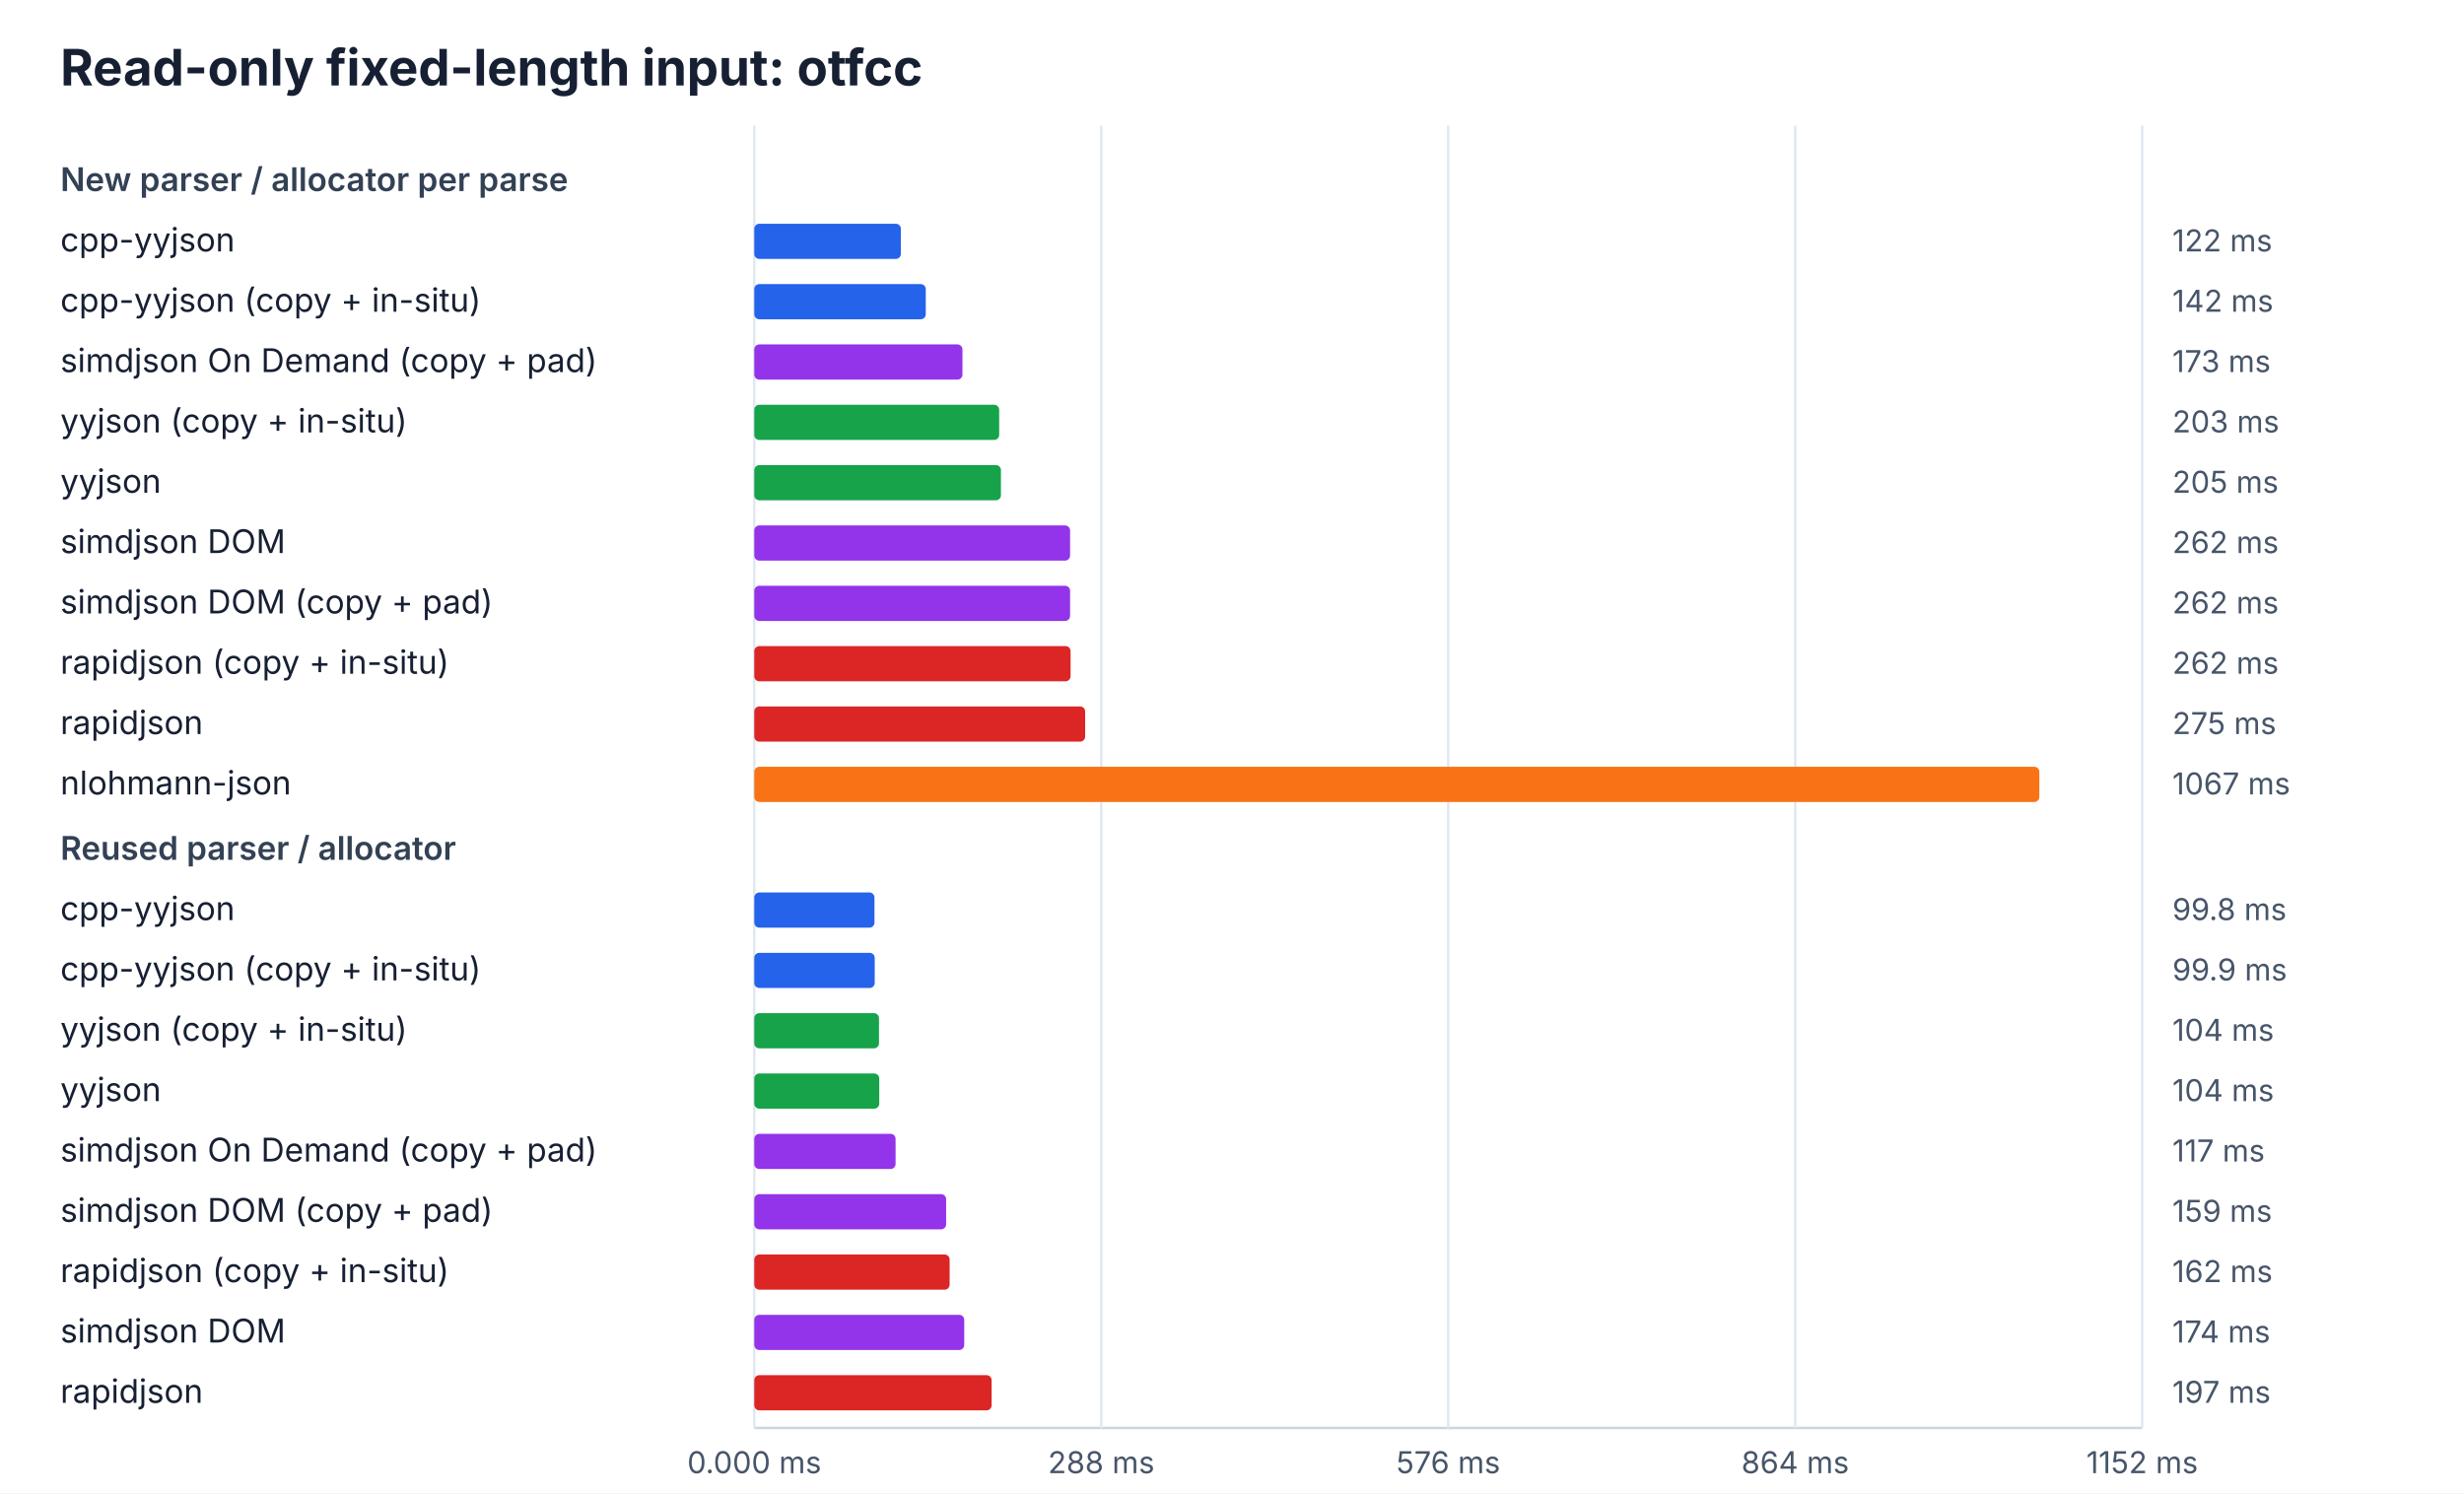
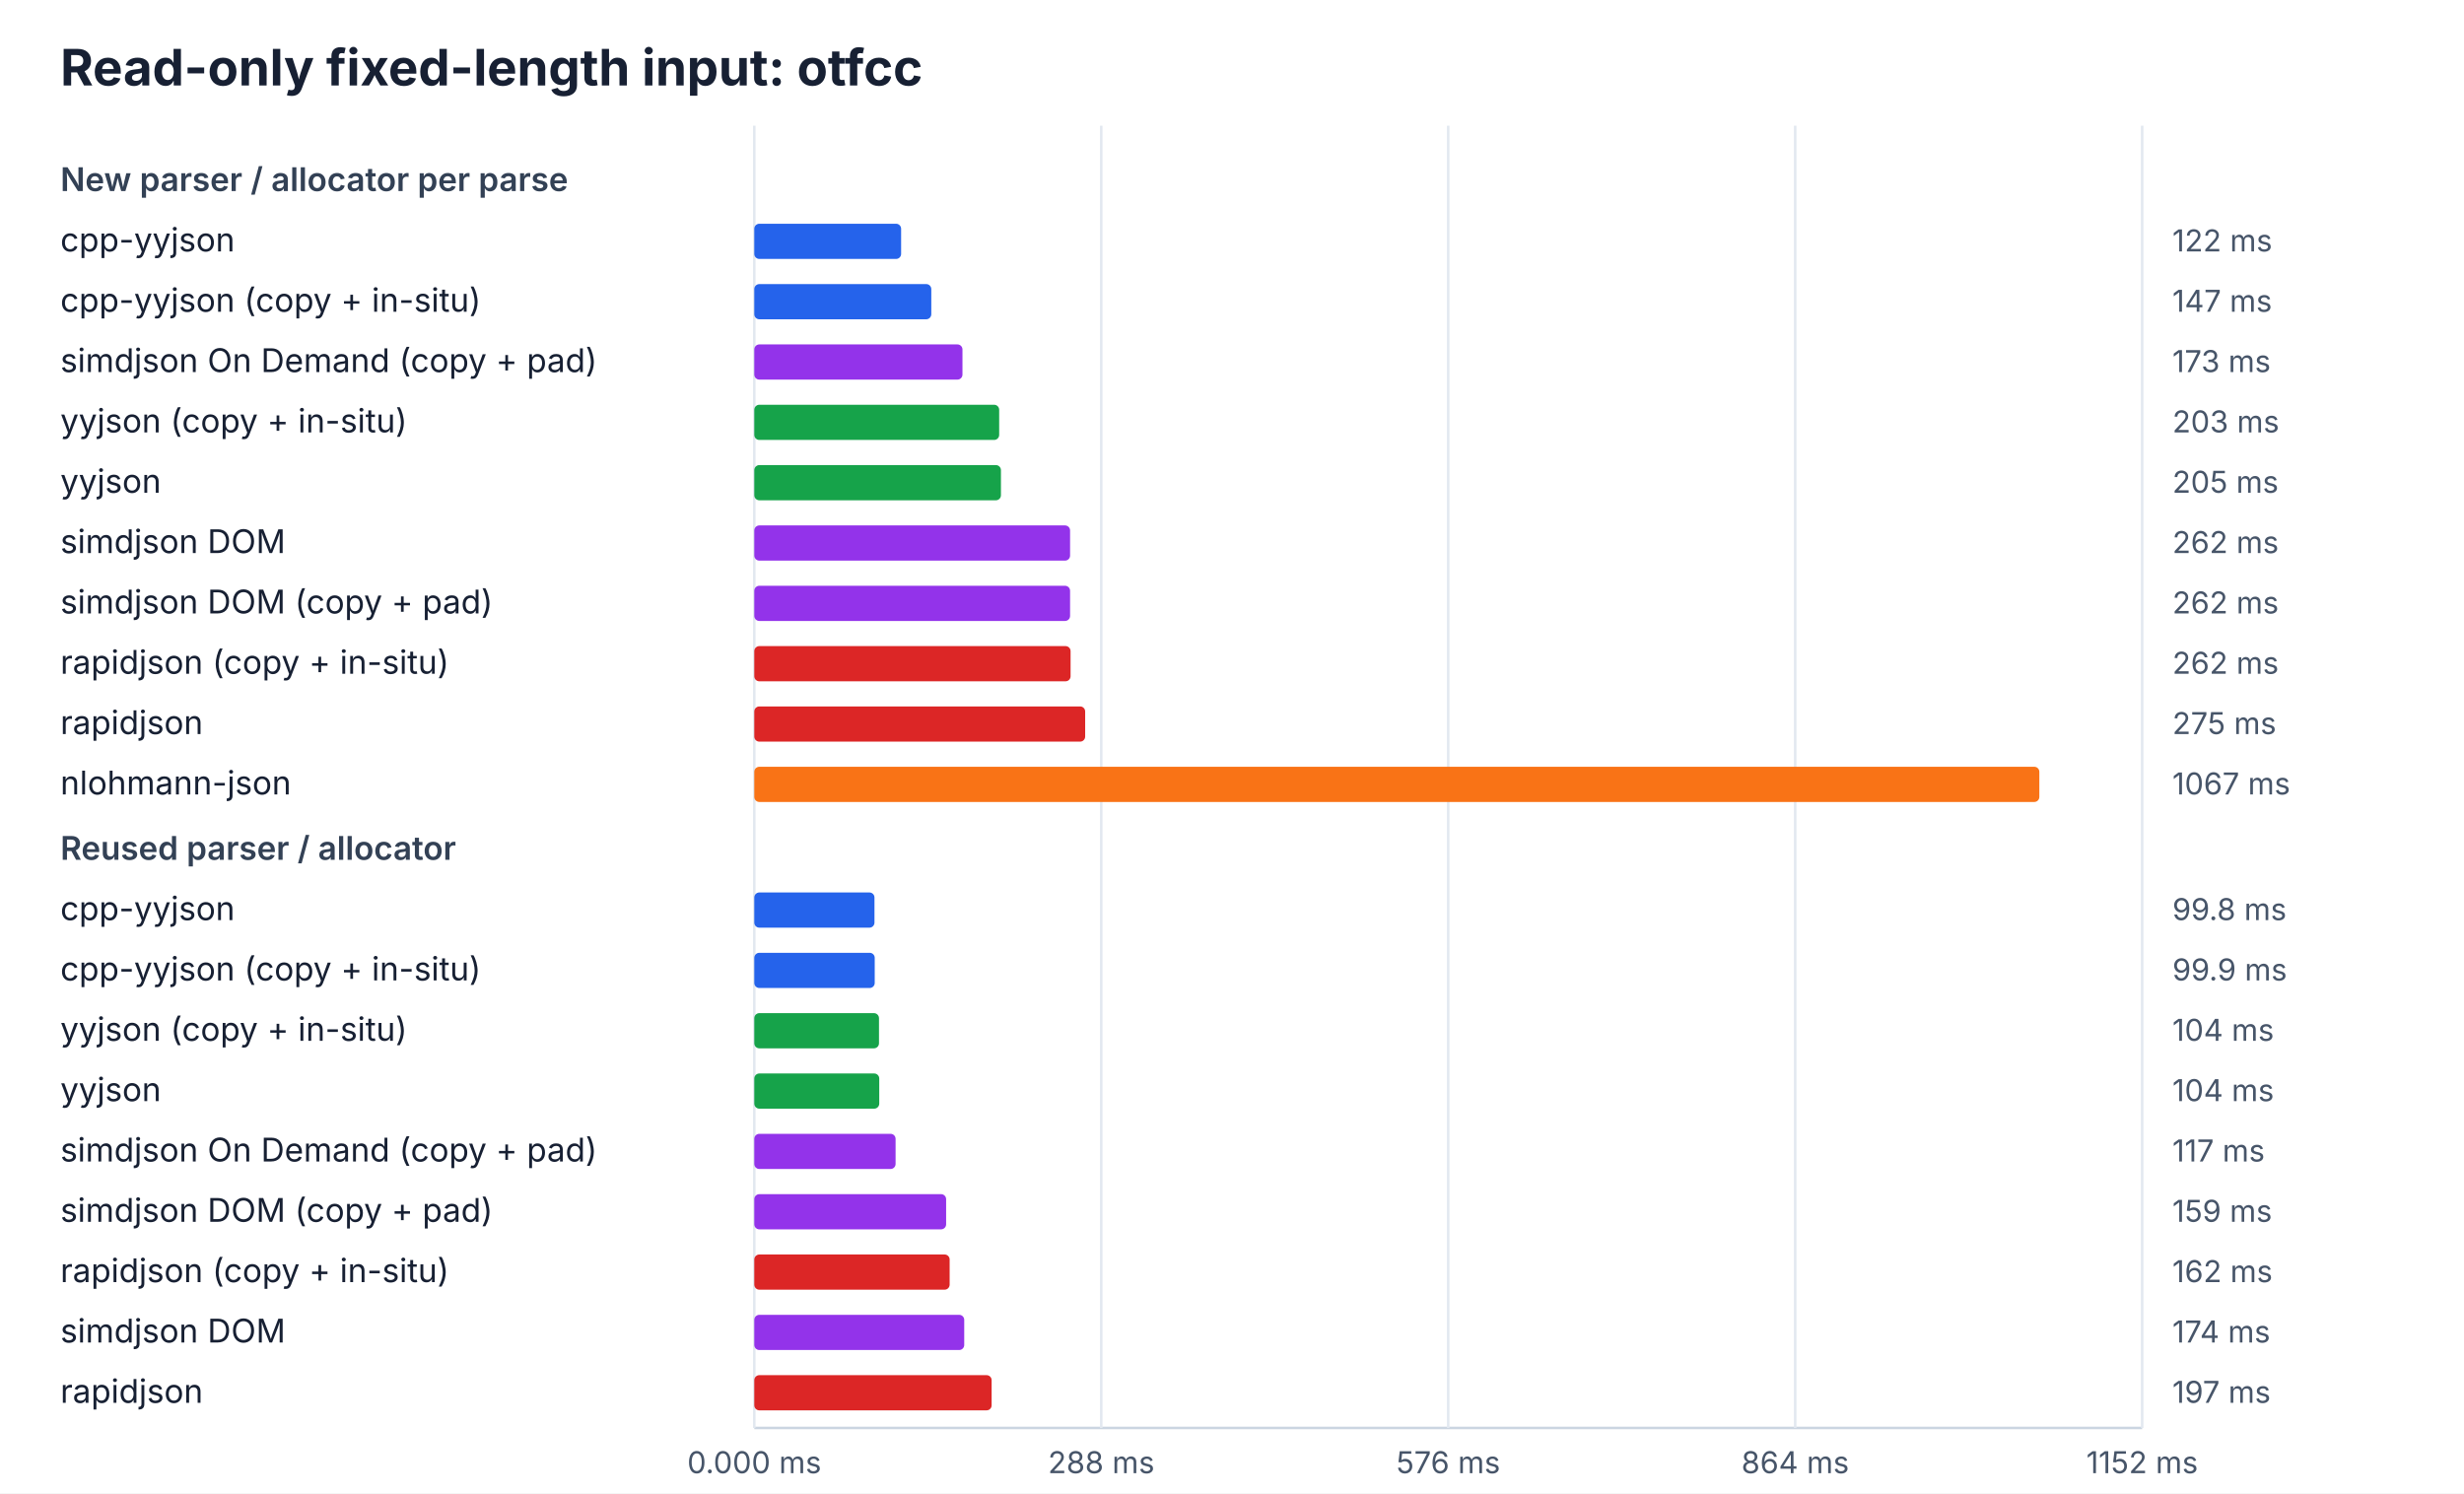
<svg xmlns="http://www.w3.org/2000/svg" width="980" height="594" viewBox="0 0 980 594">
  <rect width="100%" height="100%" fill="#ffffff" />
  <style>text{font-family:ui-sans-serif,system-ui,-apple-system,BlinkMacSystemFont,"Segoe UI",sans-serif;fill:#172033}.title{font-size:20px;font-weight:700}.heading{font-size:13px;font-weight:600;fill:#334155}.label{font-size:13px}.value{font-size:12px;fill:#475569}.axis{stroke:#cbd5e1;stroke-width:1}.grid{stroke:#e2e8f0;stroke-width:1}</style>
  <text x="24" y="34" class="title">Read-only fixed-length input: otfcc</text>
  <line x1="300" y1="568" x2="852" y2="568" class="axis" />
  <line x1="300.0" y1="50" x2="300.0" y2="568" class="grid" />
  <text x="300.0" y="586" class="value" text-anchor="middle">0.000 ms</text>
  <line x1="438.0" y1="50" x2="438.0" y2="568" class="grid" />
  <text x="438.0" y="586" class="value" text-anchor="middle">288 ms</text>
  <line x1="576.0" y1="50" x2="576.0" y2="568" class="grid" />
  <text x="576.0" y="586" class="value" text-anchor="middle">576 ms</text>
  <line x1="714.0" y1="50" x2="714.0" y2="568" class="grid" />
  <text x="714.0" y="586" class="value" text-anchor="middle">864 ms</text>
  <line x1="852.0" y1="50" x2="852.0" y2="568" class="grid" />
  <text x="852.0" y="586" class="value" text-anchor="middle">1152 ms</text>
  <text x="24" y="76" class="heading">New parser / allocator per parse</text>
  <text x="24" y="100" class="label">cpp-yyjson</text>
-   <rect x="300" y="89" width="58.3" height="14" rx="2" fill="#2563eb" />
+   <rect x="300" y="89" width="58.4" height="14" rx="2" fill="#2563eb" />
  <text x="864" y="100" class="value">122 ms</text>
  <text x="24" y="124" class="label">cpp-yyjson (copy + in-situ)</text>
-   <rect x="300" y="113" width="68.2" height="14" rx="2" fill="#2563eb" />
-   <text x="864" y="124" class="value">142 ms</text>
+   <rect x="300" y="113" width="70.4" height="14" rx="2" fill="#2563eb" />
+   <text x="864" y="124" class="value">147 ms</text>
  <text x="24" y="148" class="label">simdjson On Demand (copy + pad)</text>
  <rect x="300" y="137" width="82.8" height="14" rx="2" fill="#9333ea" />
  <text x="864" y="148" class="value">173 ms</text>
  <text x="24" y="172" class="label">yyjson (copy + in-situ)</text>
  <rect x="300" y="161" width="97.4" height="14" rx="2" fill="#16a34a" />
  <text x="864" y="172" class="value">203 ms</text>
  <text x="24" y="196" class="label">yyjson</text>
  <rect x="300" y="185" width="98.1" height="14" rx="2" fill="#16a34a" />
  <text x="864" y="196" class="value">205 ms</text>
  <text x="24" y="220" class="label">simdjson DOM</text>
  <rect x="300" y="209" width="125.6" height="14" rx="2" fill="#9333ea" />
  <text x="864" y="220" class="value">262 ms</text>
  <text x="24" y="244" class="label">simdjson DOM (copy + pad)</text>
  <rect x="300" y="233" width="125.6" height="14" rx="2" fill="#9333ea" />
  <text x="864" y="244" class="value">262 ms</text>
  <text x="24" y="268" class="label">rapidjson (copy + in-situ)</text>
  <rect x="300" y="257" width="125.8" height="14" rx="2" fill="#dc2626" />
  <text x="864" y="268" class="value">262 ms</text>
  <text x="24" y="292" class="label">rapidjson</text>
  <rect x="300" y="281" width="131.6" height="14" rx="2" fill="#dc2626" />
  <text x="864" y="292" class="value">275 ms</text>
  <text x="24" y="316" class="label">nlohmann-json</text>
  <rect x="300" y="305" width="511.1" height="14" rx="2" fill="#f97316" />
  <text x="864" y="316" class="value">1067 ms</text>
  <text x="24" y="342" class="heading">Reused parser / allocator</text>
  <text x="24" y="366" class="label">cpp-yyjson</text>
  <rect x="300" y="355" width="47.8" height="14" rx="2" fill="#2563eb" />
  <text x="864" y="366" class="value">99.8 ms</text>
  <text x="24" y="390" class="label">cpp-yyjson (copy + in-situ)</text>
  <rect x="300" y="379" width="47.9" height="14" rx="2" fill="#2563eb" />
  <text x="864" y="390" class="value">99.9 ms</text>
  <text x="24" y="414" class="label">yyjson (copy + in-situ)</text>
  <rect x="300" y="403" width="49.6" height="14" rx="2" fill="#16a34a" />
  <text x="864" y="414" class="value">104 ms</text>
  <text x="24" y="438" class="label">yyjson</text>
  <rect x="300" y="427" width="49.7" height="14" rx="2" fill="#16a34a" />
  <text x="864" y="438" class="value">104 ms</text>
  <text x="24" y="462" class="label">simdjson On Demand (copy + pad)</text>
  <rect x="300" y="451" width="56.2" height="14" rx="2" fill="#9333ea" />
  <text x="864" y="462" class="value">117 ms</text>
  <text x="24" y="486" class="label">simdjson DOM (copy + pad)</text>
  <rect x="300" y="475" width="76.3" height="14" rx="2" fill="#9333ea" />
  <text x="864" y="486" class="value">159 ms</text>
  <text x="24" y="510" class="label">rapidjson (copy + in-situ)</text>
  <rect x="300" y="499" width="77.7" height="14" rx="2" fill="#dc2626" />
  <text x="864" y="510" class="value">162 ms</text>
  <text x="24" y="534" class="label">simdjson DOM</text>
  <rect x="300" y="523" width="83.5" height="14" rx="2" fill="#9333ea" />
  <text x="864" y="534" class="value">174 ms</text>
  <text x="24" y="558" class="label">rapidjson</text>
  <rect x="300" y="547" width="94.4" height="14" rx="2" fill="#dc2626" />
  <text x="864" y="558" class="value">197 ms</text>
</svg>
